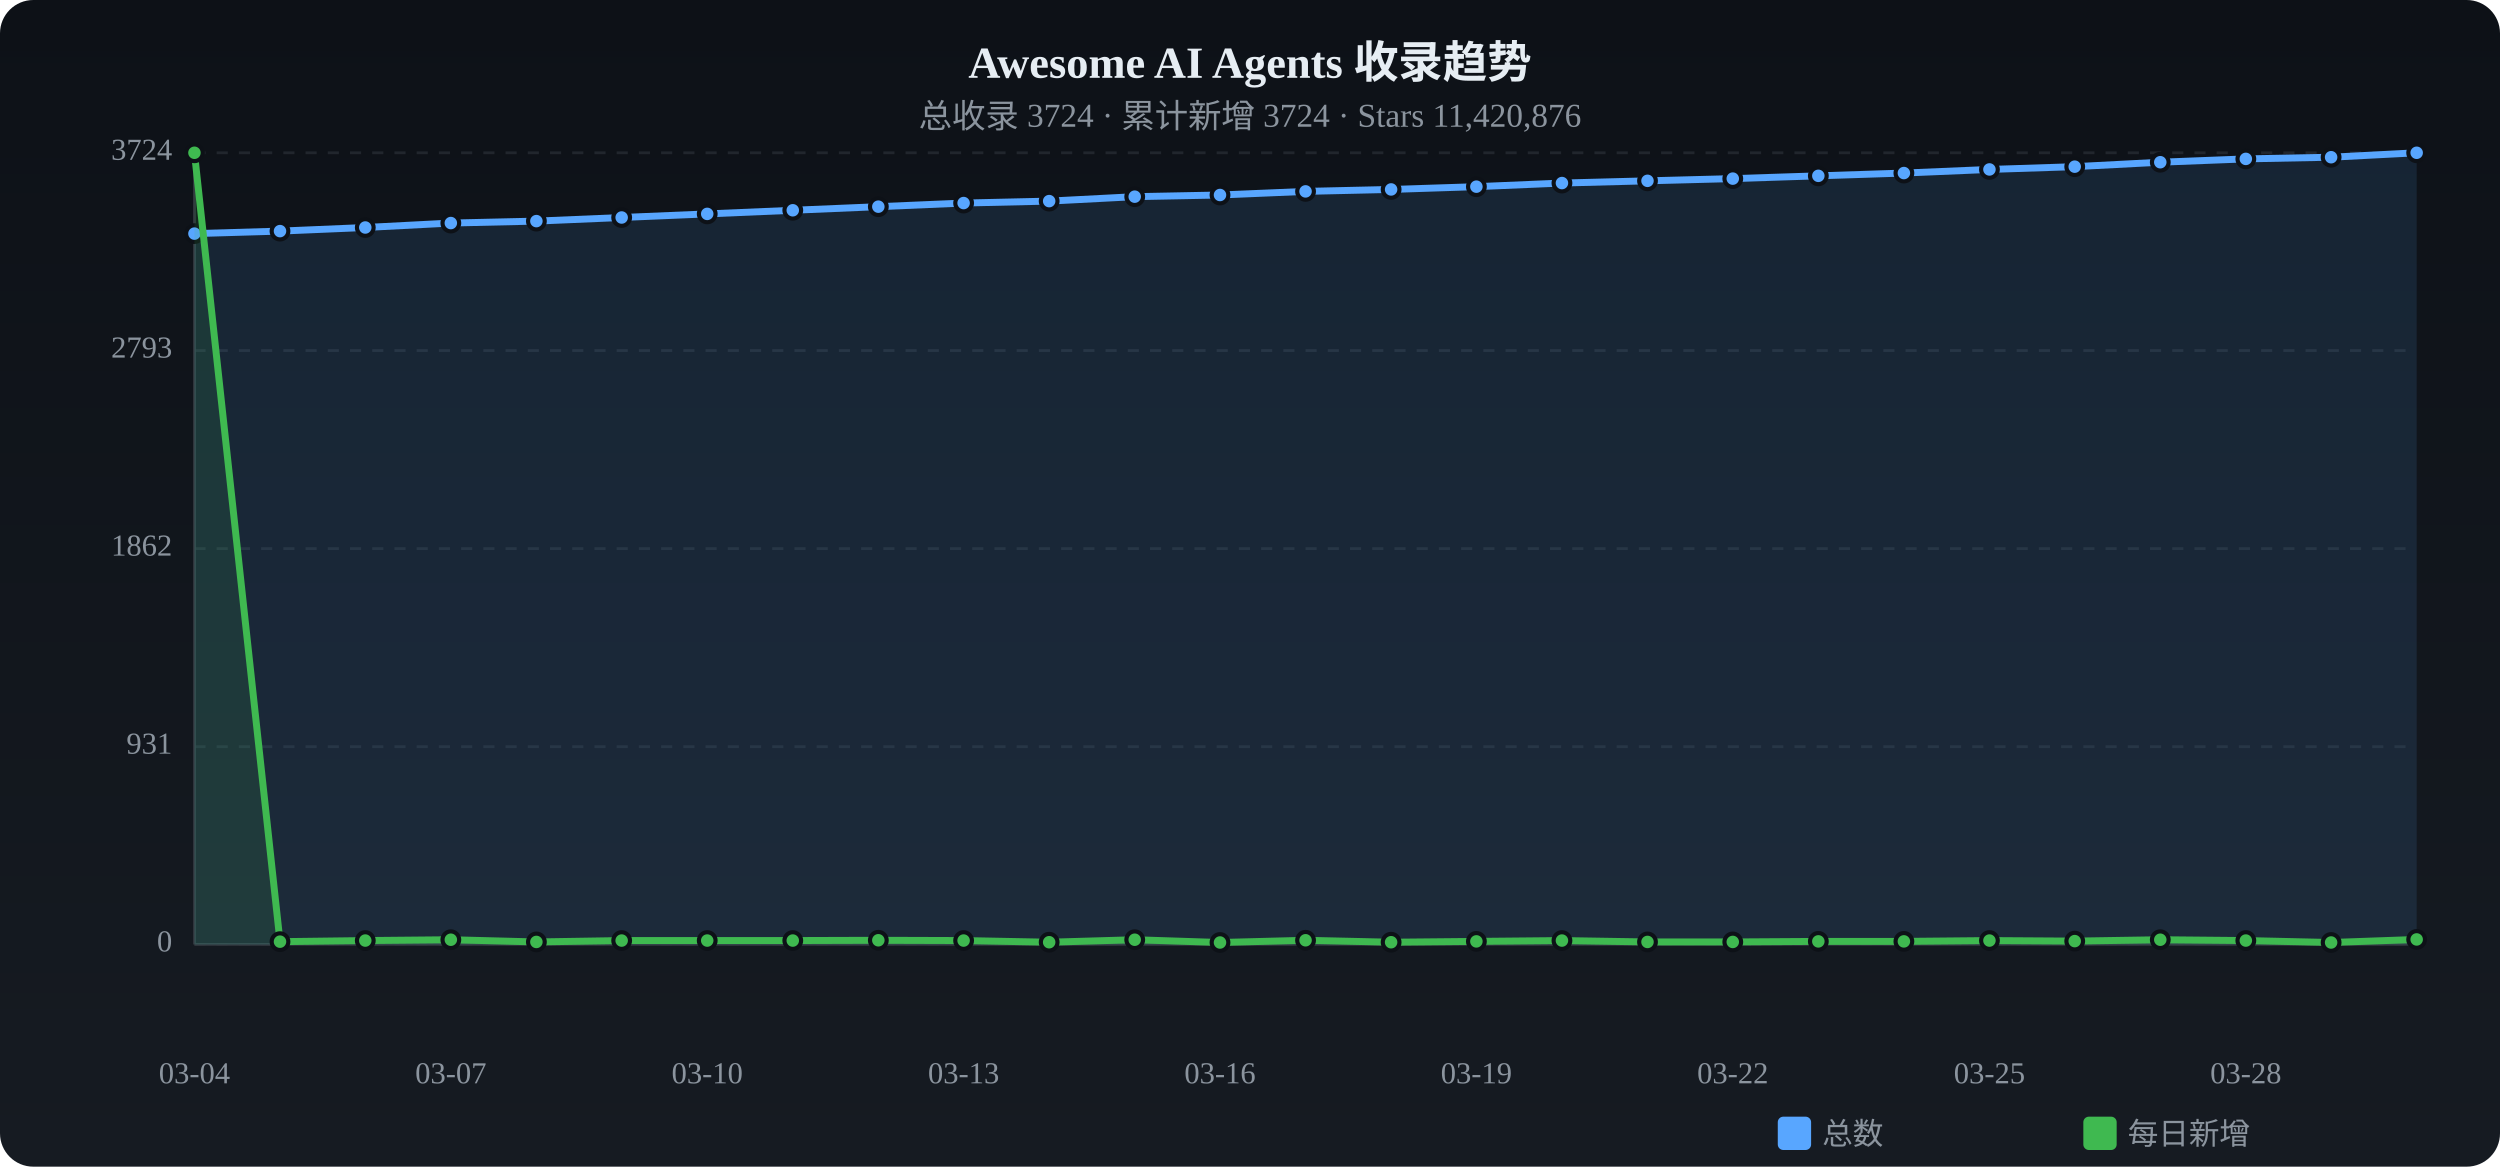
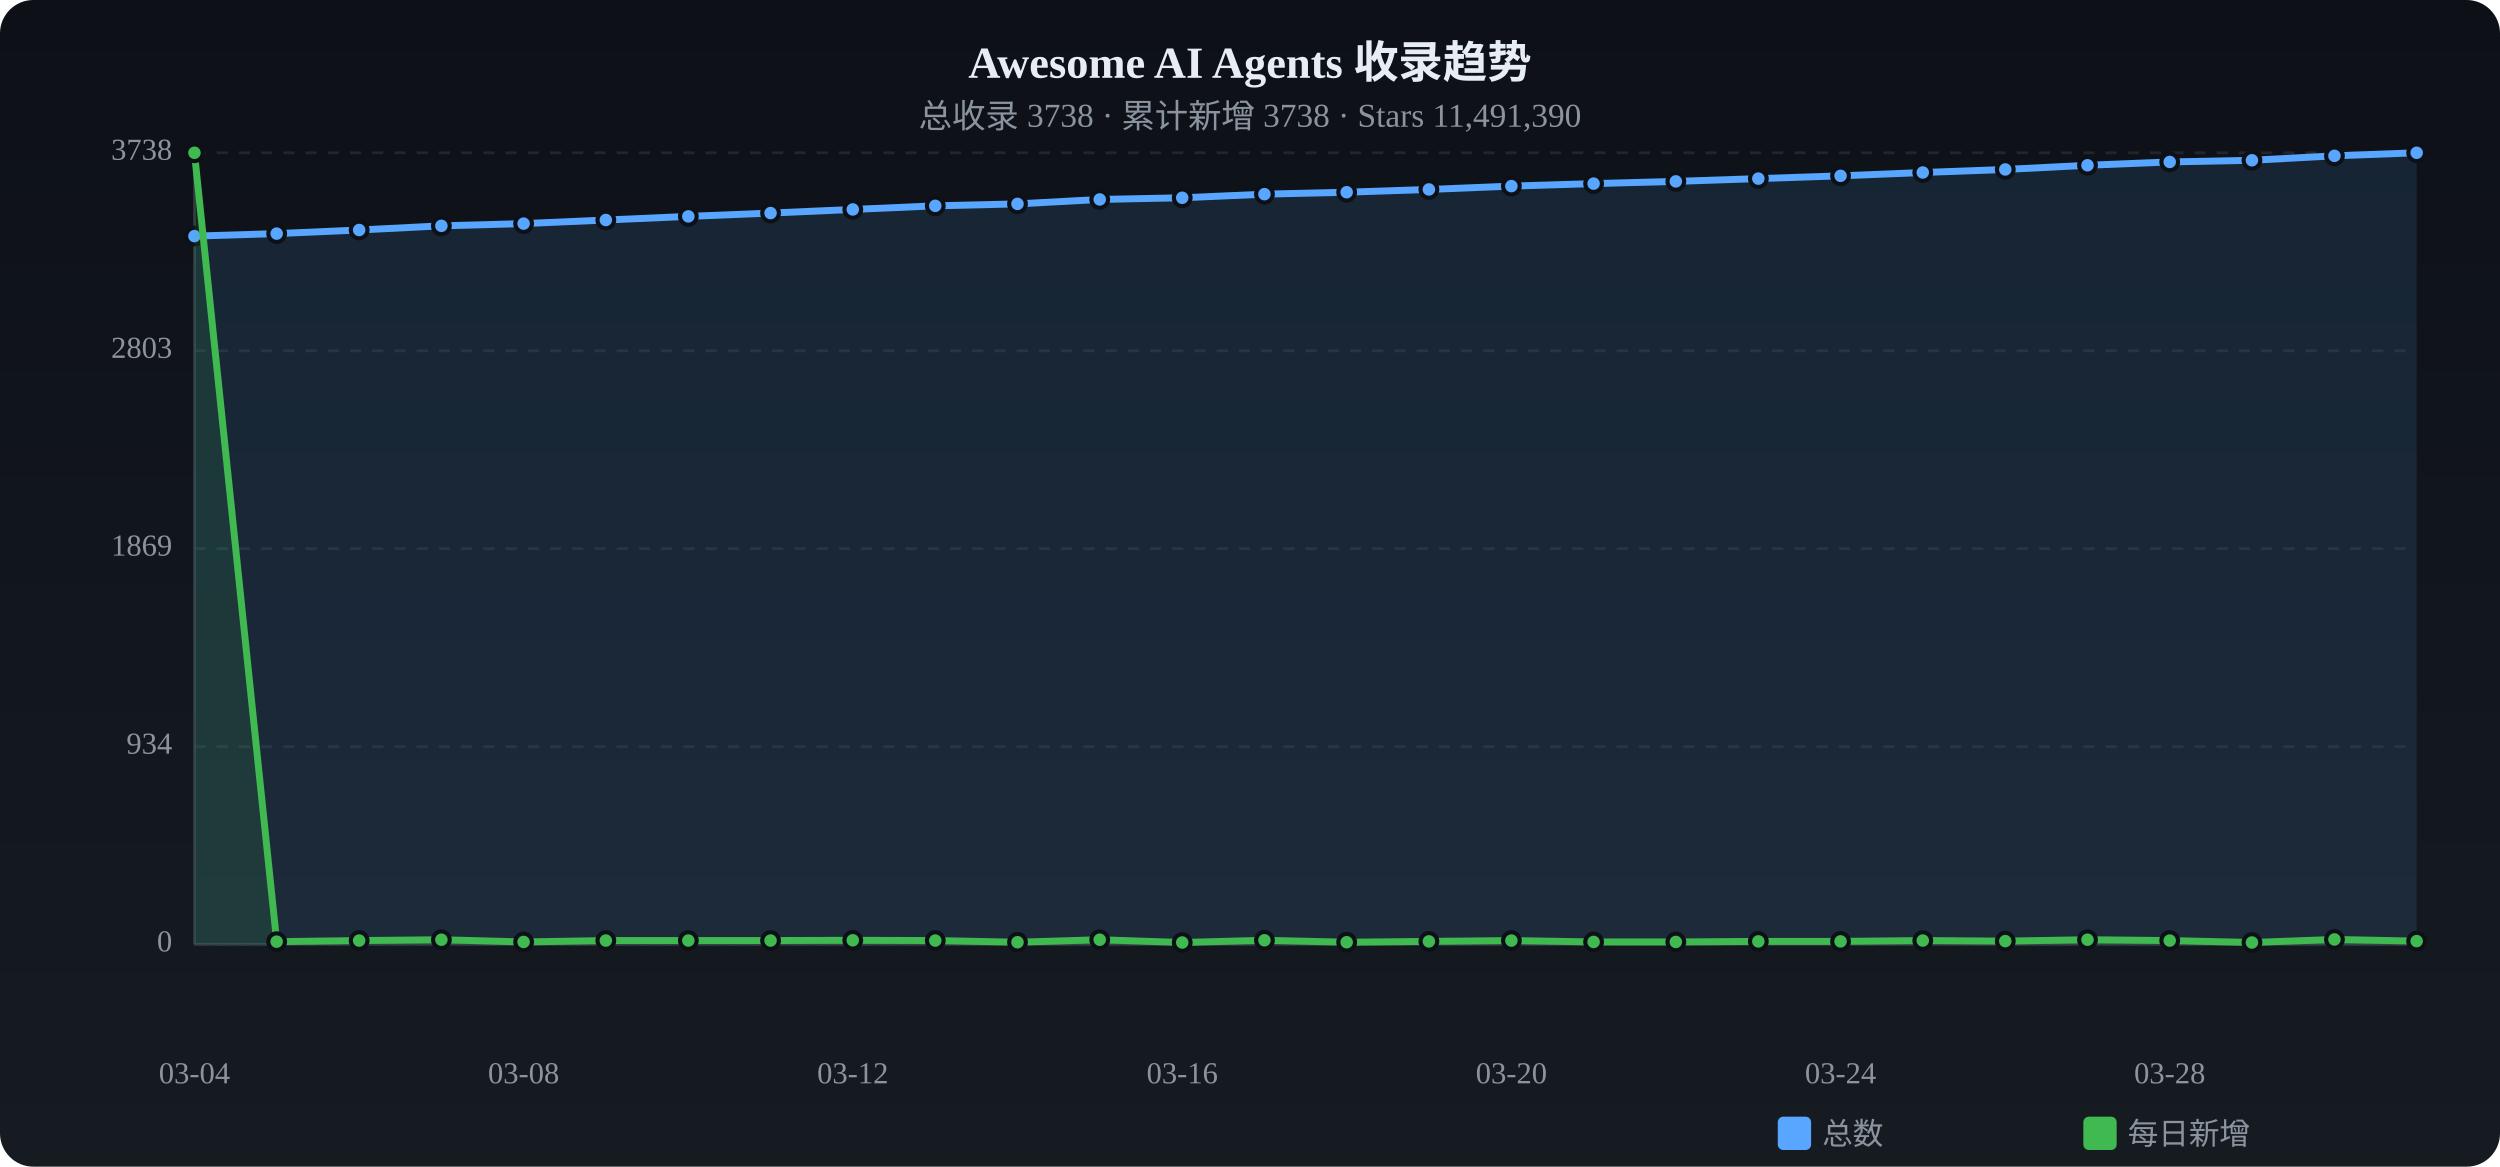
<svg xmlns="http://www.w3.org/2000/svg" viewBox="0 0 900 420" width="900" height="420">
  <defs>
    <linearGradient id="tbg" x1="0%" y1="0%" x2="0%" y2="100%">
      <stop offset="0%" stop-color="#0d1117" />
      <stop offset="100%" stop-color="#161b22" />
    </linearGradient>
  </defs>
  <rect width="900" height="420" rx="12" fill="url(#tbg)" />
  <text x="450.0" y="28" text-anchor="middle" fill="#e6edf3" font-size="16" font-weight="bold">Awesome AI Agents 收录趋势</text>
-   <text x="450.0" y="46" text-anchor="middle" fill="#8b949e" font-size="12">总收录 3724 · 累计新增 3724 · Stars 11,420,876</text>
+   <text x="450.0" y="46" text-anchor="middle" fill="#8b949e" font-size="12">总收录 3738 · 累计新增 3738 · Stars 11,491,390</text>
  <text x="62" y="340.0" text-anchor="end" fill="#8b949e" font-size="11" dominant-baseline="middle">0</text>
  <line x1="70" y1="340.0" x2="870" y2="340.0" stroke="#21262d" stroke-dasharray="4 4" />
-   <text x="62" y="268.8" text-anchor="end" fill="#8b949e" font-size="11" dominant-baseline="middle">931</text>
+   <text x="62" y="268.8" text-anchor="end" fill="#8b949e" font-size="11" dominant-baseline="middle">934</text>
  <line x1="70" y1="268.8" x2="870" y2="268.8" stroke="#21262d" stroke-dasharray="4 4" />
-   <text x="62" y="197.5" text-anchor="end" fill="#8b949e" font-size="11" dominant-baseline="middle">1862</text>
+   <text x="62" y="197.5" text-anchor="end" fill="#8b949e" font-size="11" dominant-baseline="middle">1869</text>
  <line x1="70" y1="197.5" x2="870" y2="197.5" stroke="#21262d" stroke-dasharray="4 4" />
-   <text x="62" y="126.2" text-anchor="end" fill="#8b949e" font-size="11" dominant-baseline="middle">2793</text>
-   <line x1="70" y1="126.2" x2="870" y2="126.2" stroke="#21262d" stroke-dasharray="4 4" />
-   <text x="62" y="55.0" text-anchor="end" fill="#8b949e" font-size="11" dominant-baseline="middle">3724</text>
+   <text x="62" y="126.3" text-anchor="end" fill="#8b949e" font-size="11" dominant-baseline="middle">2803</text>
+   <line x1="70" y1="126.3" x2="870" y2="126.3" stroke="#21262d" stroke-dasharray="4 4" />
+   <text x="62" y="55.0" text-anchor="end" fill="#8b949e" font-size="11" dominant-baseline="middle">3738</text>
  <line x1="70" y1="55.0" x2="870" y2="55.0" stroke="#21262d" stroke-dasharray="4 4" />
  <line x1="70" y1="55" x2="70" y2="340" stroke="#30363d" />
  <line x1="70" y1="340" x2="870" y2="340" stroke="#30363d" />
-   <path d="M70.0,84.1 L100.8,83.2 L131.5,81.9 L162.3,80.3 L193.1,79.6 L223.8,78.3 L254.6,77.0 L285.4,75.7 L316.2,74.4 L346.9,73.1 L377.7,72.4 L408.5,70.8 L439.2,70.2 L470.0,68.9 L500.8,68.2 L531.5,67.2 L562.3,65.9 L593.1,65.1 L623.8,64.3 L654.6,63.3 L685.4,62.3 L716.2,61.0 L746.9,60.0 L777.7,58.4 L808.5,57.2 L839.2,56.6 L870.0,55.0 L870.0,340 L70.0,340 Z" fill="#58a6ff" opacity="0.12" />
-   <polyline points="70.0,84.1 100.8,83.2 131.5,81.9 162.3,80.3 193.1,79.6 223.8,78.3 254.6,77.0 285.4,75.7 316.2,74.4 346.9,73.1 377.7,72.4 408.5,70.8 439.2,70.2 470.0,68.9 500.8,68.2 531.5,67.2 562.3,65.9 593.1,65.1 623.8,64.3 654.6,63.3 685.4,62.3 716.2,61.0 746.9,60.0 777.7,58.4 808.5,57.2 839.2,56.6 870.0,55.0" fill="none" stroke="#58a6ff" stroke-width="2.5" stroke-linecap="round" stroke-linejoin="round" />
-   <circle cx="70.0" cy="84.1" r="3" fill="#58a6ff" stroke="#0d1117" stroke-width="1.5" />
-   <circle cx="100.8" cy="83.2" r="3" fill="#58a6ff" stroke="#0d1117" stroke-width="1.5" />
-   <circle cx="131.5" cy="81.9" r="3" fill="#58a6ff" stroke="#0d1117" stroke-width="1.5" />
-   <circle cx="162.3" cy="80.3" r="3" fill="#58a6ff" stroke="#0d1117" stroke-width="1.5" />
-   <circle cx="193.1" cy="79.6" r="3" fill="#58a6ff" stroke="#0d1117" stroke-width="1.5" />
-   <circle cx="223.8" cy="78.3" r="3" fill="#58a6ff" stroke="#0d1117" stroke-width="1.5" />
-   <circle cx="254.6" cy="77.0" r="3" fill="#58a6ff" stroke="#0d1117" stroke-width="1.5" />
-   <circle cx="285.4" cy="75.7" r="3" fill="#58a6ff" stroke="#0d1117" stroke-width="1.5" />
-   <circle cx="316.2" cy="74.4" r="3" fill="#58a6ff" stroke="#0d1117" stroke-width="1.5" />
-   <circle cx="346.9" cy="73.1" r="3" fill="#58a6ff" stroke="#0d1117" stroke-width="1.5" />
-   <circle cx="377.7" cy="72.4" r="3" fill="#58a6ff" stroke="#0d1117" stroke-width="1.5" />
-   <circle cx="408.5" cy="70.8" r="3" fill="#58a6ff" stroke="#0d1117" stroke-width="1.5" />
-   <circle cx="439.2" cy="70.2" r="3" fill="#58a6ff" stroke="#0d1117" stroke-width="1.5" />
-   <circle cx="470.0" cy="68.9" r="3" fill="#58a6ff" stroke="#0d1117" stroke-width="1.5" />
-   <circle cx="500.8" cy="68.2" r="3" fill="#58a6ff" stroke="#0d1117" stroke-width="1.5" />
-   <circle cx="531.5" cy="67.2" r="3" fill="#58a6ff" stroke="#0d1117" stroke-width="1.5" />
-   <circle cx="562.3" cy="65.9" r="3" fill="#58a6ff" stroke="#0d1117" stroke-width="1.5" />
-   <circle cx="593.1" cy="65.1" r="3" fill="#58a6ff" stroke="#0d1117" stroke-width="1.5" />
-   <circle cx="623.8" cy="64.3" r="3" fill="#58a6ff" stroke="#0d1117" stroke-width="1.5" />
-   <circle cx="654.6" cy="63.3" r="3" fill="#58a6ff" stroke="#0d1117" stroke-width="1.5" />
-   <circle cx="685.4" cy="62.3" r="3" fill="#58a6ff" stroke="#0d1117" stroke-width="1.5" />
-   <circle cx="716.2" cy="61.0" r="3" fill="#58a6ff" stroke="#0d1117" stroke-width="1.5" />
-   <circle cx="746.9" cy="60.0" r="3" fill="#58a6ff" stroke="#0d1117" stroke-width="1.5" />
-   <circle cx="777.7" cy="58.4" r="3" fill="#58a6ff" stroke="#0d1117" stroke-width="1.5" />
-   <circle cx="808.5" cy="57.2" r="3" fill="#58a6ff" stroke="#0d1117" stroke-width="1.5" />
-   <circle cx="839.2" cy="56.6" r="3" fill="#58a6ff" stroke="#0d1117" stroke-width="1.5" />
+   <path d="M70.0,85.0 L99.6,84.1 L129.3,82.8 L158.9,81.3 L188.5,80.5 L218.1,79.2 L247.8,77.9 L277.4,76.7 L307.0,75.4 L336.7,74.1 L366.3,73.4 L395.9,71.8 L425.6,71.2 L455.2,69.9 L484.8,69.2 L514.4,68.2 L544.1,67.0 L573.7,66.1 L603.3,65.3 L633.0,64.3 L662.6,63.3 L692.2,62.1 L721.9,61.0 L751.5,59.5 L781.1,58.3 L810.7,57.7 L840.4,56.1 L870.0,55.0 L870.0,340 L70.0,340 Z" fill="#58a6ff" opacity="0.12" />
+   <polyline points="70.0,85.0 99.6,84.1 129.3,82.8 158.9,81.3 188.5,80.5 218.1,79.2 247.8,77.9 277.4,76.7 307.0,75.4 336.7,74.1 366.3,73.4 395.9,71.8 425.6,71.2 455.2,69.9 484.8,69.2 514.4,68.2 544.1,67.0 573.7,66.1 603.3,65.3 633.0,64.3 662.6,63.3 692.2,62.1 721.9,61.0 751.5,59.5 781.1,58.3 810.7,57.7 840.4,56.1 870.0,55.0" fill="none" stroke="#58a6ff" stroke-width="2.5" stroke-linecap="round" stroke-linejoin="round" />
+   <circle cx="70.0" cy="85.0" r="3" fill="#58a6ff" stroke="#0d1117" stroke-width="1.5" />
+   <circle cx="99.6" cy="84.1" r="3" fill="#58a6ff" stroke="#0d1117" stroke-width="1.5" />
+   <circle cx="129.3" cy="82.8" r="3" fill="#58a6ff" stroke="#0d1117" stroke-width="1.5" />
+   <circle cx="158.9" cy="81.3" r="3" fill="#58a6ff" stroke="#0d1117" stroke-width="1.5" />
+   <circle cx="188.5" cy="80.5" r="3" fill="#58a6ff" stroke="#0d1117" stroke-width="1.5" />
+   <circle cx="218.1" cy="79.2" r="3" fill="#58a6ff" stroke="#0d1117" stroke-width="1.5" />
+   <circle cx="247.8" cy="77.9" r="3" fill="#58a6ff" stroke="#0d1117" stroke-width="1.5" />
+   <circle cx="277.4" cy="76.7" r="3" fill="#58a6ff" stroke="#0d1117" stroke-width="1.5" />
+   <circle cx="307.0" cy="75.4" r="3" fill="#58a6ff" stroke="#0d1117" stroke-width="1.5" />
+   <circle cx="336.7" cy="74.1" r="3" fill="#58a6ff" stroke="#0d1117" stroke-width="1.5" />
+   <circle cx="366.3" cy="73.4" r="3" fill="#58a6ff" stroke="#0d1117" stroke-width="1.5" />
+   <circle cx="395.9" cy="71.8" r="3" fill="#58a6ff" stroke="#0d1117" stroke-width="1.5" />
+   <circle cx="425.6" cy="71.2" r="3" fill="#58a6ff" stroke="#0d1117" stroke-width="1.5" />
+   <circle cx="455.2" cy="69.9" r="3" fill="#58a6ff" stroke="#0d1117" stroke-width="1.5" />
+   <circle cx="484.8" cy="69.2" r="3" fill="#58a6ff" stroke="#0d1117" stroke-width="1.5" />
+   <circle cx="514.4" cy="68.2" r="3" fill="#58a6ff" stroke="#0d1117" stroke-width="1.5" />
+   <circle cx="544.1" cy="67.0" r="3" fill="#58a6ff" stroke="#0d1117" stroke-width="1.5" />
+   <circle cx="573.7" cy="66.1" r="3" fill="#58a6ff" stroke="#0d1117" stroke-width="1.5" />
+   <circle cx="603.3" cy="65.3" r="3" fill="#58a6ff" stroke="#0d1117" stroke-width="1.5" />
+   <circle cx="633.0" cy="64.3" r="3" fill="#58a6ff" stroke="#0d1117" stroke-width="1.5" />
+   <circle cx="662.6" cy="63.3" r="3" fill="#58a6ff" stroke="#0d1117" stroke-width="1.5" />
+   <circle cx="692.2" cy="62.1" r="3" fill="#58a6ff" stroke="#0d1117" stroke-width="1.5" />
+   <circle cx="721.9" cy="61.0" r="3" fill="#58a6ff" stroke="#0d1117" stroke-width="1.5" />
+   <circle cx="751.5" cy="59.5" r="3" fill="#58a6ff" stroke="#0d1117" stroke-width="1.5" />
+   <circle cx="781.1" cy="58.3" r="3" fill="#58a6ff" stroke="#0d1117" stroke-width="1.5" />
+   <circle cx="810.7" cy="57.7" r="3" fill="#58a6ff" stroke="#0d1117" stroke-width="1.5" />
+   <circle cx="840.4" cy="56.1" r="3" fill="#58a6ff" stroke="#0d1117" stroke-width="1.5" />
  <circle cx="870.0" cy="55.0" r="3" fill="#58a6ff" stroke="#0d1117" stroke-width="1.5" />
-   <path d="M70.0,55.0 L100.8,339.0 L131.5,338.6 L162.3,338.3 L193.1,339.1 L223.8,338.6 L254.6,338.6 L285.4,338.6 L316.2,338.5 L346.9,338.6 L377.7,339.2 L408.5,338.3 L439.2,339.3 L470.0,338.5 L500.8,339.2 L531.5,338.9 L562.3,338.6 L593.1,339.1 L623.8,339.1 L654.6,338.9 L685.4,338.9 L716.2,338.6 L746.9,338.8 L777.7,338.3 L808.5,338.6 L839.2,339.3 L870.0,338.2 L870.0,340 L70.0,340 Z" fill="#3fb950" opacity="0.12" />
-   <polyline points="70.0,55.0 100.8,339.0 131.5,338.6 162.3,338.3 193.1,339.1 223.8,338.6 254.6,338.6 285.4,338.6 316.2,338.5 346.9,338.6 377.7,339.2 408.5,338.3 439.2,339.3 470.0,338.5 500.8,339.2 531.5,338.9 562.3,338.6 593.1,339.1 623.8,339.1 654.6,338.9 685.4,338.9 716.2,338.6 746.9,338.8 777.7,338.3 808.5,338.6 839.2,339.3 870.0,338.2" fill="none" stroke="#3fb950" stroke-width="2.5" stroke-linecap="round" stroke-linejoin="round" />
+   <path d="M70.0,55.0 L99.6,339.0 L129.3,338.6 L158.9,338.3 L188.5,339.1 L218.1,338.6 L247.8,338.6 L277.4,338.6 L307.0,338.5 L336.7,338.6 L366.3,339.2 L395.9,338.3 L425.6,339.3 L455.2,338.5 L484.8,339.2 L514.4,338.9 L544.1,338.6 L573.7,339.1 L603.3,339.1 L633.0,338.9 L662.6,338.9 L692.2,338.6 L721.9,338.8 L751.5,338.3 L781.1,338.6 L810.7,339.3 L840.4,338.2 L870.0,338.8 L870.0,340 L70.0,340 Z" fill="#3fb950" opacity="0.12" />
+   <polyline points="70.0,55.0 99.6,339.0 129.3,338.6 158.9,338.3 188.5,339.1 218.1,338.6 247.8,338.6 277.4,338.6 307.0,338.5 336.7,338.6 366.3,339.2 395.9,338.3 425.6,339.3 455.2,338.5 484.8,339.2 514.4,338.9 544.1,338.6 573.7,339.1 603.3,339.1 633.0,338.9 662.6,338.9 692.2,338.6 721.9,338.8 751.5,338.3 781.1,338.6 810.7,339.3 840.4,338.2 870.0,338.8" fill="none" stroke="#3fb950" stroke-width="2.5" stroke-linecap="round" stroke-linejoin="round" />
  <circle cx="70.0" cy="55.0" r="3" fill="#3fb950" stroke="#0d1117" stroke-width="1.5" />
-   <circle cx="100.8" cy="339.0" r="3" fill="#3fb950" stroke="#0d1117" stroke-width="1.5" />
-   <circle cx="131.5" cy="338.6" r="3" fill="#3fb950" stroke="#0d1117" stroke-width="1.5" />
-   <circle cx="162.3" cy="338.3" r="3" fill="#3fb950" stroke="#0d1117" stroke-width="1.5" />
-   <circle cx="193.1" cy="339.1" r="3" fill="#3fb950" stroke="#0d1117" stroke-width="1.5" />
-   <circle cx="223.8" cy="338.6" r="3" fill="#3fb950" stroke="#0d1117" stroke-width="1.5" />
-   <circle cx="254.6" cy="338.6" r="3" fill="#3fb950" stroke="#0d1117" stroke-width="1.5" />
-   <circle cx="285.4" cy="338.6" r="3" fill="#3fb950" stroke="#0d1117" stroke-width="1.5" />
-   <circle cx="316.2" cy="338.5" r="3" fill="#3fb950" stroke="#0d1117" stroke-width="1.5" />
-   <circle cx="346.9" cy="338.6" r="3" fill="#3fb950" stroke="#0d1117" stroke-width="1.5" />
-   <circle cx="377.7" cy="339.2" r="3" fill="#3fb950" stroke="#0d1117" stroke-width="1.5" />
-   <circle cx="408.5" cy="338.3" r="3" fill="#3fb950" stroke="#0d1117" stroke-width="1.5" />
-   <circle cx="439.2" cy="339.3" r="3" fill="#3fb950" stroke="#0d1117" stroke-width="1.5" />
-   <circle cx="470.0" cy="338.5" r="3" fill="#3fb950" stroke="#0d1117" stroke-width="1.5" />
-   <circle cx="500.8" cy="339.2" r="3" fill="#3fb950" stroke="#0d1117" stroke-width="1.5" />
-   <circle cx="531.5" cy="338.9" r="3" fill="#3fb950" stroke="#0d1117" stroke-width="1.5" />
-   <circle cx="562.3" cy="338.6" r="3" fill="#3fb950" stroke="#0d1117" stroke-width="1.5" />
-   <circle cx="593.1" cy="339.1" r="3" fill="#3fb950" stroke="#0d1117" stroke-width="1.5" />
-   <circle cx="623.8" cy="339.1" r="3" fill="#3fb950" stroke="#0d1117" stroke-width="1.5" />
-   <circle cx="654.6" cy="338.9" r="3" fill="#3fb950" stroke="#0d1117" stroke-width="1.5" />
-   <circle cx="685.4" cy="338.9" r="3" fill="#3fb950" stroke="#0d1117" stroke-width="1.5" />
-   <circle cx="716.2" cy="338.6" r="3" fill="#3fb950" stroke="#0d1117" stroke-width="1.5" />
-   <circle cx="746.9" cy="338.8" r="3" fill="#3fb950" stroke="#0d1117" stroke-width="1.5" />
-   <circle cx="777.7" cy="338.3" r="3" fill="#3fb950" stroke="#0d1117" stroke-width="1.5" />
-   <circle cx="808.5" cy="338.6" r="3" fill="#3fb950" stroke="#0d1117" stroke-width="1.5" />
-   <circle cx="839.2" cy="339.3" r="3" fill="#3fb950" stroke="#0d1117" stroke-width="1.5" />
-   <circle cx="870.0" cy="338.2" r="3" fill="#3fb950" stroke="#0d1117" stroke-width="1.5" />
+   <circle cx="99.6" cy="339.0" r="3" fill="#3fb950" stroke="#0d1117" stroke-width="1.5" />
+   <circle cx="129.3" cy="338.6" r="3" fill="#3fb950" stroke="#0d1117" stroke-width="1.5" />
+   <circle cx="158.9" cy="338.3" r="3" fill="#3fb950" stroke="#0d1117" stroke-width="1.5" />
+   <circle cx="188.5" cy="339.1" r="3" fill="#3fb950" stroke="#0d1117" stroke-width="1.5" />
+   <circle cx="218.1" cy="338.6" r="3" fill="#3fb950" stroke="#0d1117" stroke-width="1.5" />
+   <circle cx="247.8" cy="338.6" r="3" fill="#3fb950" stroke="#0d1117" stroke-width="1.5" />
+   <circle cx="277.4" cy="338.6" r="3" fill="#3fb950" stroke="#0d1117" stroke-width="1.5" />
+   <circle cx="307.0" cy="338.5" r="3" fill="#3fb950" stroke="#0d1117" stroke-width="1.5" />
+   <circle cx="336.7" cy="338.6" r="3" fill="#3fb950" stroke="#0d1117" stroke-width="1.5" />
+   <circle cx="366.3" cy="339.2" r="3" fill="#3fb950" stroke="#0d1117" stroke-width="1.5" />
+   <circle cx="395.9" cy="338.3" r="3" fill="#3fb950" stroke="#0d1117" stroke-width="1.5" />
+   <circle cx="425.6" cy="339.3" r="3" fill="#3fb950" stroke="#0d1117" stroke-width="1.5" />
+   <circle cx="455.2" cy="338.5" r="3" fill="#3fb950" stroke="#0d1117" stroke-width="1.5" />
+   <circle cx="484.8" cy="339.2" r="3" fill="#3fb950" stroke="#0d1117" stroke-width="1.5" />
+   <circle cx="514.4" cy="338.9" r="3" fill="#3fb950" stroke="#0d1117" stroke-width="1.5" />
+   <circle cx="544.1" cy="338.6" r="3" fill="#3fb950" stroke="#0d1117" stroke-width="1.5" />
+   <circle cx="573.7" cy="339.1" r="3" fill="#3fb950" stroke="#0d1117" stroke-width="1.5" />
+   <circle cx="603.3" cy="339.1" r="3" fill="#3fb950" stroke="#0d1117" stroke-width="1.5" />
+   <circle cx="633.0" cy="338.9" r="3" fill="#3fb950" stroke="#0d1117" stroke-width="1.5" />
+   <circle cx="662.6" cy="338.9" r="3" fill="#3fb950" stroke="#0d1117" stroke-width="1.5" />
+   <circle cx="692.2" cy="338.6" r="3" fill="#3fb950" stroke="#0d1117" stroke-width="1.5" />
+   <circle cx="721.9" cy="338.8" r="3" fill="#3fb950" stroke="#0d1117" stroke-width="1.5" />
+   <circle cx="751.5" cy="338.3" r="3" fill="#3fb950" stroke="#0d1117" stroke-width="1.5" />
+   <circle cx="781.1" cy="338.6" r="3" fill="#3fb950" stroke="#0d1117" stroke-width="1.5" />
+   <circle cx="810.7" cy="339.3" r="3" fill="#3fb950" stroke="#0d1117" stroke-width="1.5" />
+   <circle cx="840.4" cy="338.2" r="3" fill="#3fb950" stroke="#0d1117" stroke-width="1.5" />
+   <circle cx="870.0" cy="338.8" r="3" fill="#3fb950" stroke="#0d1117" stroke-width="1.5" />
  <text x="70.0" y="390" text-anchor="middle" fill="#8b949e" font-size="11">03-04</text>
-   <text x="162.3" y="390" text-anchor="middle" fill="#8b949e" font-size="11">03-07</text>
-   <text x="254.6" y="390" text-anchor="middle" fill="#8b949e" font-size="11">03-10</text>
-   <text x="346.9" y="390" text-anchor="middle" fill="#8b949e" font-size="11">03-13</text>
-   <text x="439.2" y="390" text-anchor="middle" fill="#8b949e" font-size="11">03-16</text>
-   <text x="531.5" y="390" text-anchor="middle" fill="#8b949e" font-size="11">03-19</text>
-   <text x="623.8" y="390" text-anchor="middle" fill="#8b949e" font-size="11">03-22</text>
-   <text x="716.2" y="390" text-anchor="middle" fill="#8b949e" font-size="11">03-25</text>
-   <text x="808.5" y="390" text-anchor="middle" fill="#8b949e" font-size="11">03-28</text>
+   <text x="188.5" y="390" text-anchor="middle" fill="#8b949e" font-size="11">03-08</text>
+   <text x="307.0" y="390" text-anchor="middle" fill="#8b949e" font-size="11">03-12</text>
+   <text x="425.6" y="390" text-anchor="middle" fill="#8b949e" font-size="11">03-16</text>
+   <text x="544.1" y="390" text-anchor="middle" fill="#8b949e" font-size="11">03-20</text>
+   <text x="662.6" y="390" text-anchor="middle" fill="#8b949e" font-size="11">03-24</text>
+   <text x="781.1" y="390" text-anchor="middle" fill="#8b949e" font-size="11">03-28</text>
  <rect x="640" y="402" width="12" height="12" rx="2" fill="#58a6ff" />
  <text x="656" y="412" fill="#8b949e" font-size="11">总数</text>
  <rect x="750" y="402" width="12" height="12" rx="2" fill="#3fb950" />
  <text x="766" y="412" fill="#8b949e" font-size="11">每日新增</text>
</svg>
